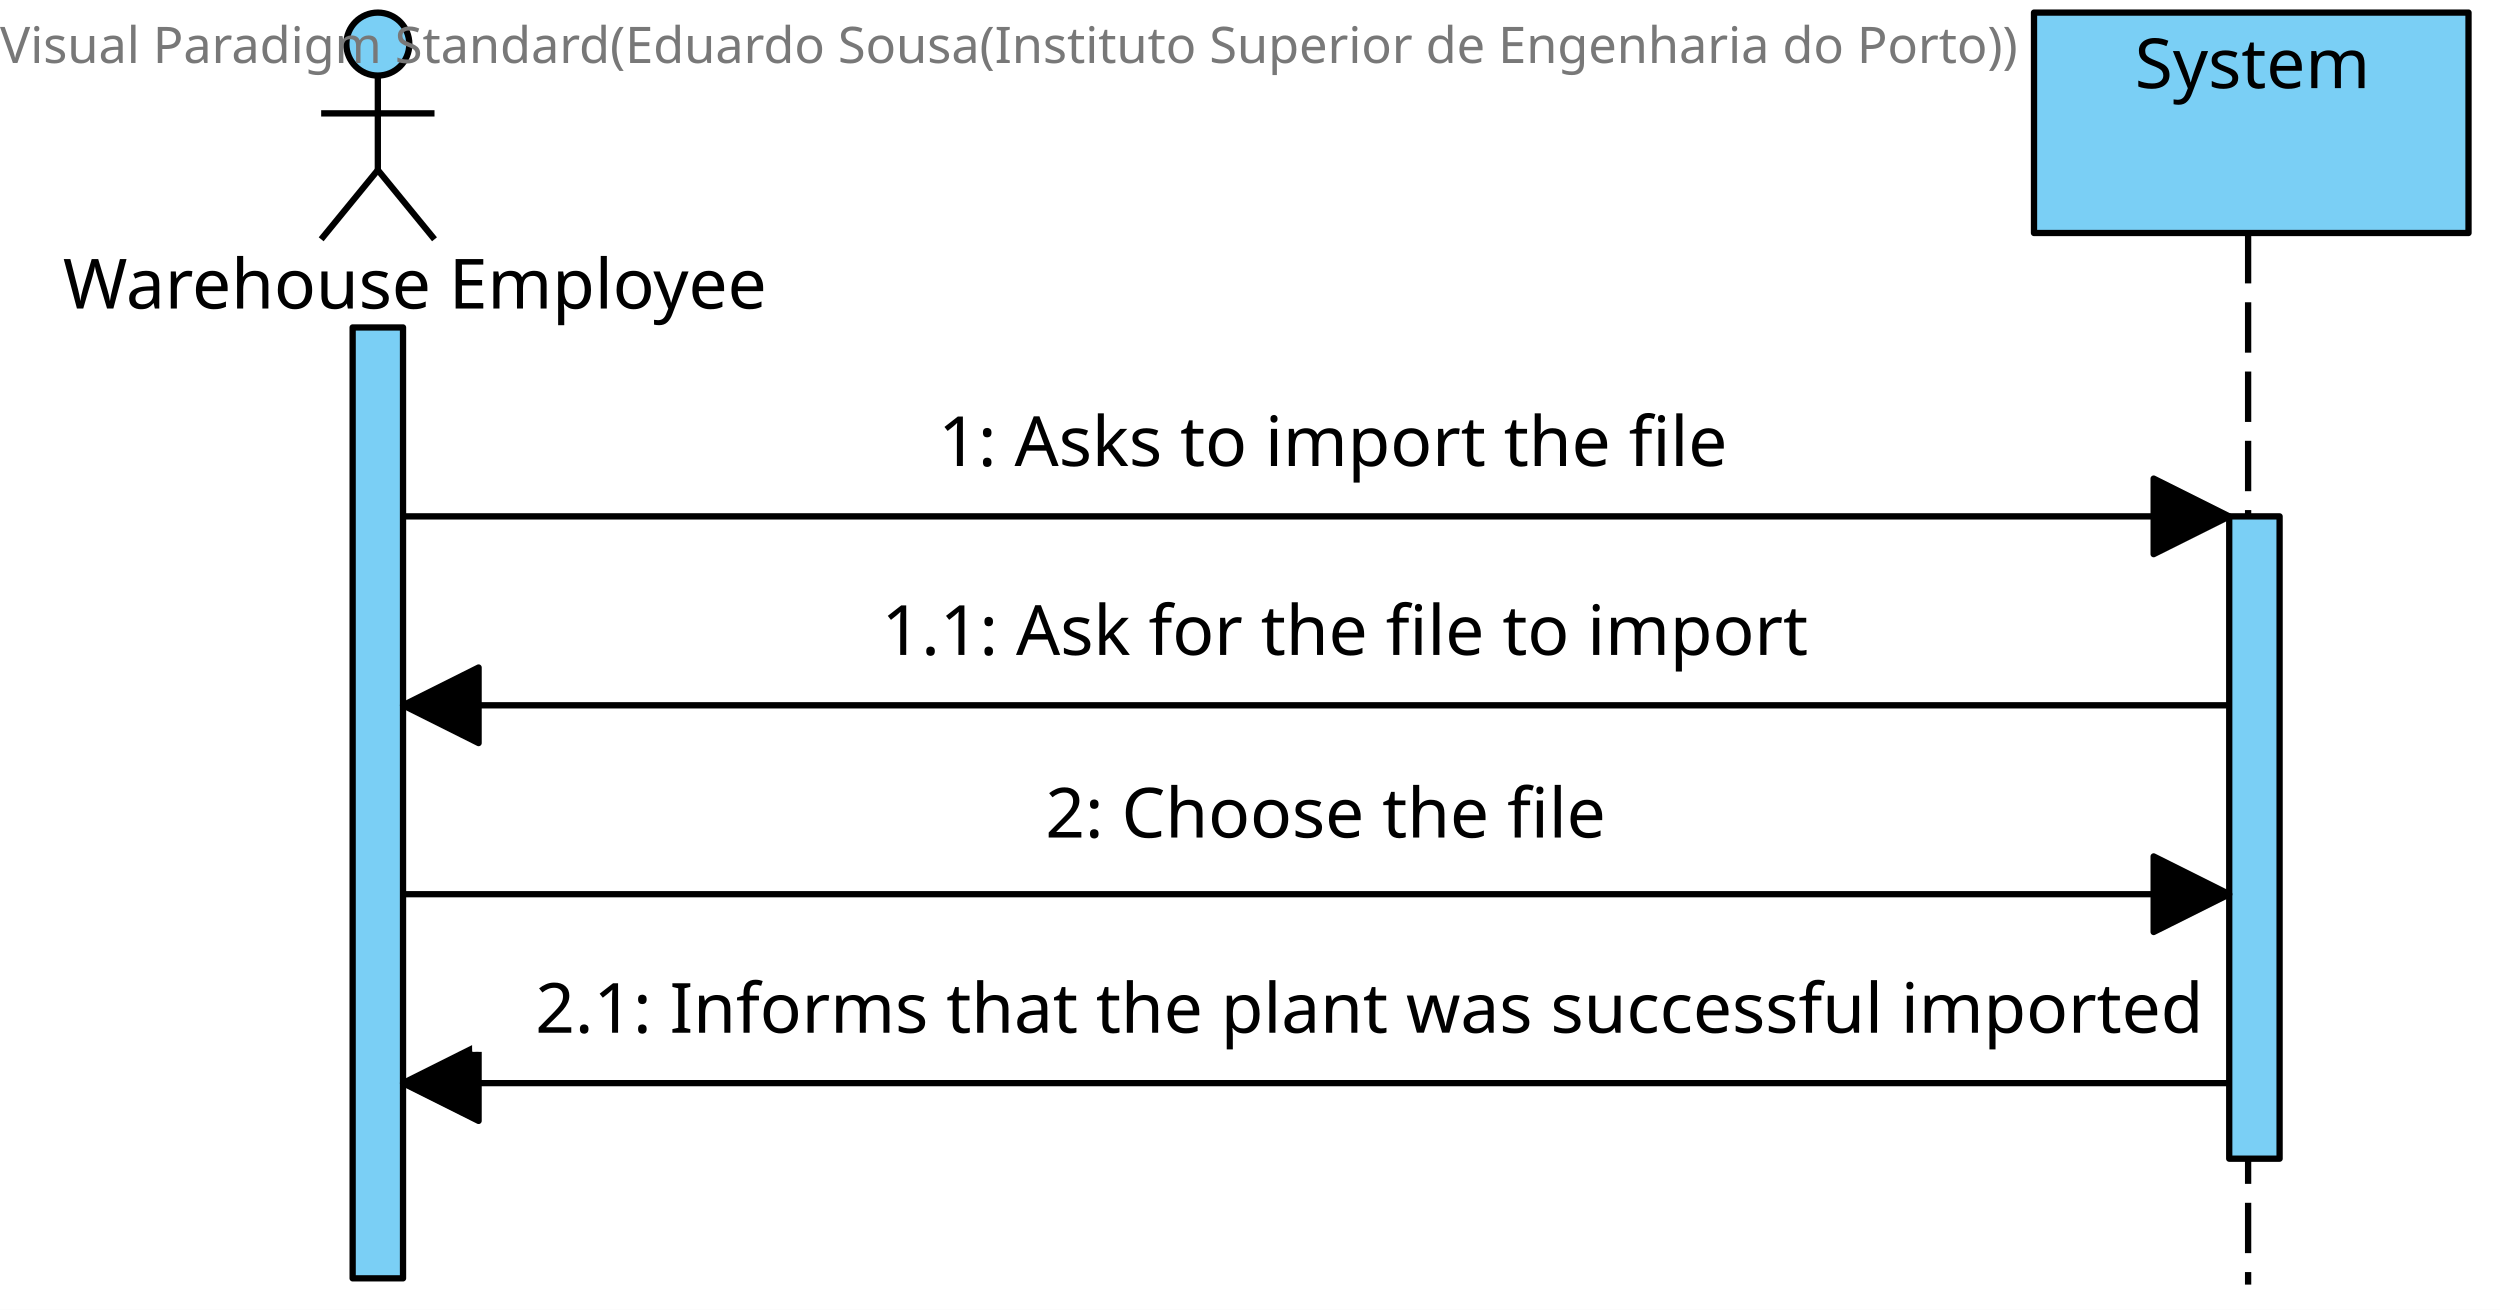
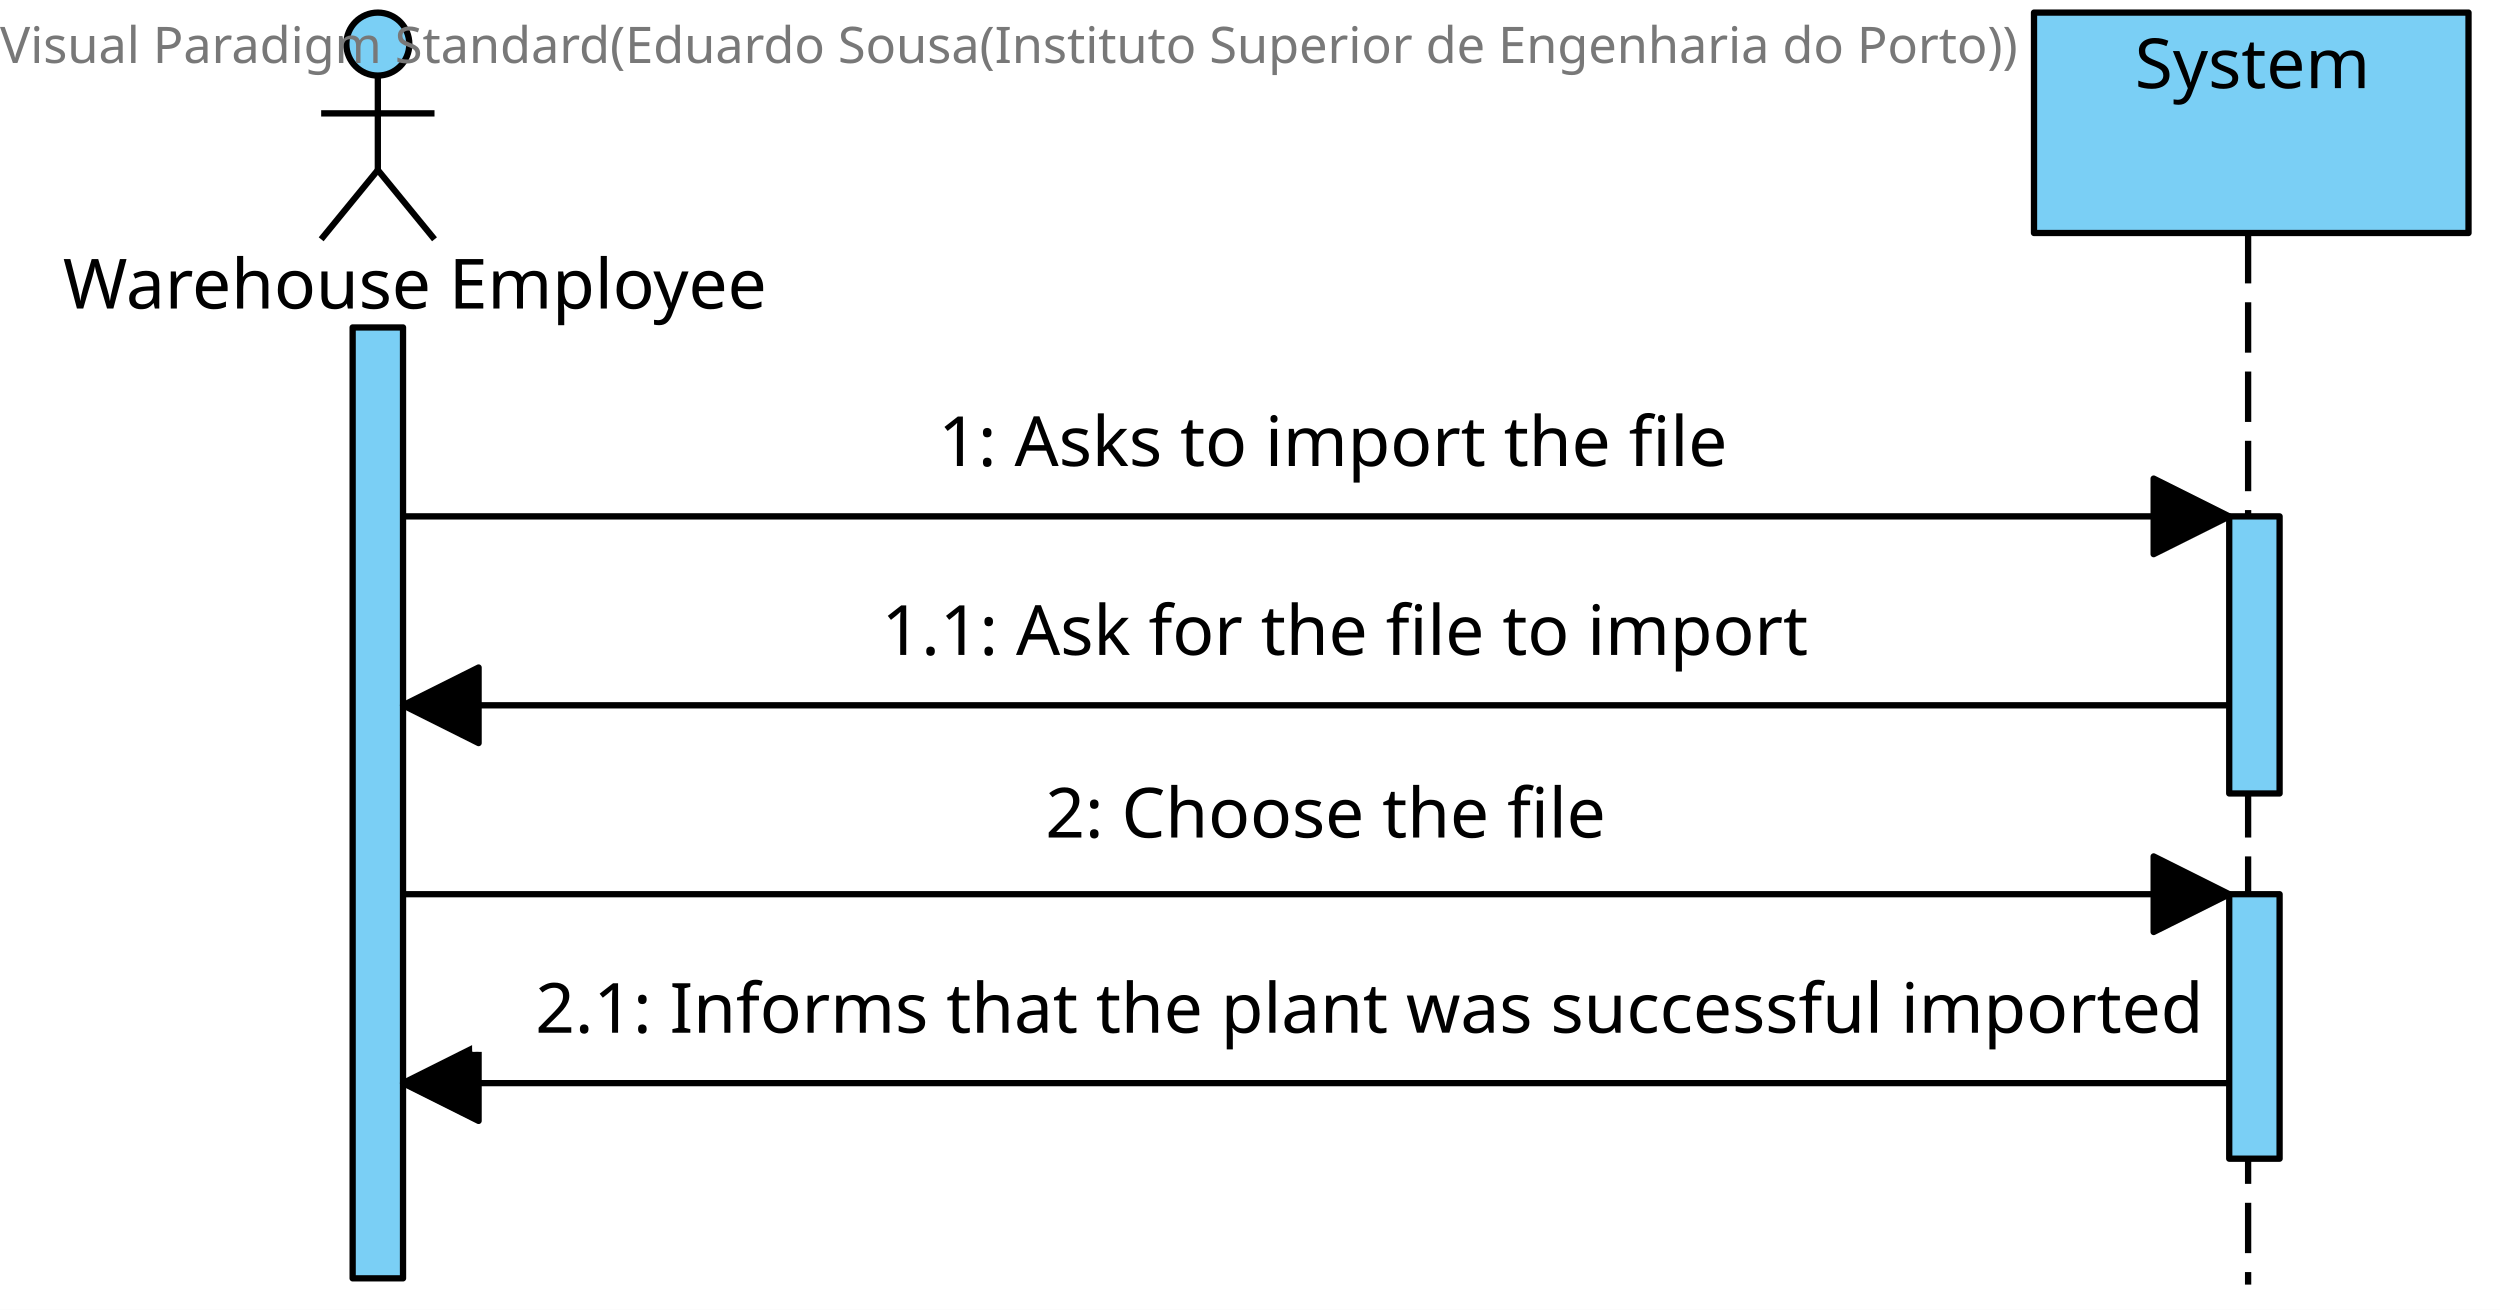
<svg xmlns="http://www.w3.org/2000/svg" fill-opacity="0" color-rendering="auto" color-interpolation="auto" text-rendering="auto" stroke="rgb(0,0,0)" stroke-linecap="square" width="397" stroke-miterlimit="10" shape-rendering="auto" stroke-opacity="0" fill="rgb(0,0,0)" stroke-dasharray="none" font-weight="normal" stroke-width="1" height="208" font-family="'Dialog'" font-style="normal" stroke-linejoin="miter" font-size="12px" stroke-dashoffset="0" image-rendering="auto">
  <defs id="genericDefs" />
  <g>
    <defs id="defs1">
      <clipPath clipPathUnits="userSpaceOnUse" id="clipPath1">
        <path d="M-7 -7 L71 -7 L71 213 L-7 213 L-7 -7 Z" />
      </clipPath>
      <clipPath clipPathUnits="userSpaceOnUse" id="clipPath2">
        <path d="M-7 -7 L81 -7 L81 213 L-7 213 L-7 -7 Z" />
      </clipPath>
      <clipPath clipPathUnits="userSpaceOnUse" id="clipPath3">
-         <path d="M-7 -7 L19 -7 L19 113 L-7 113 L-7 -7 Z" />
+         <path d="M-7 -7 L19 -7 L19 55 L-7 55 L-7 -7 Z" />
      </clipPath>
      <clipPath clipPathUnits="userSpaceOnUse" id="clipPath4">
-         <path d="M-70 -15 L140 -15 L140 30 L-70 30 L-70 -15 Z" />
+         <path d="M-7 -7 L19 -7 L19 53 L-7 53 L-7 -7 Z" />
      </clipPath>
      <clipPath clipPathUnits="userSpaceOnUse" id="clipPath5">
        <path d="M-129 -15 L258 -15 L258 30 L-129 30 L-129 -15 Z" />
      </clipPath>
      <clipPath clipPathUnits="userSpaceOnUse" id="clipPath6">
+         <path d="M-70 -15 L140 -15 L140 30 L-70 30 L-70 -15 Z" />
+       </clipPath>
+       <clipPath clipPathUnits="userSpaceOnUse" id="clipPath7">
        <path d="M0 0 L394 0 L394 104 L0 104 L0 0 Z" />
      </clipPath>
-       <clipPath clipPathUnits="userSpaceOnUse" id="clipPath7">
+       <clipPath clipPathUnits="userSpaceOnUse" id="clipPath8">
        <path d="M264 30 L264 45 L126 45 L126 30 ZM273 60 L273 75 L116 75 L116 60 ZM0 0 L0 5 L115 5 L115 20 L0 20 L0 104 L142 104 L142 89 L248 89 L248 104 L394 104 L394 0 Z" />
      </clipPath>
-       <clipPath clipPathUnits="userSpaceOnUse" id="clipPath8">
+       <clipPath clipPathUnits="userSpaceOnUse" id="clipPath9">
        <path d="M273 30 L273 45 L116 45 L116 30 ZM248 59 L248 74 L142 74 L142 59 ZM0 0 L0 104 L61 104 L61 90 L329 90 L329 104 L394 104 L394 0 L264 0 L264 15 L126 15 L126 0 Z" />
      </clipPath>
-       <clipPath clipPathUnits="userSpaceOnUse" id="clipPath9">
+       <clipPath clipPathUnits="userSpaceOnUse" id="clipPath10">
        <path d="M248 29 L248 44 L142 44 L142 29 ZM329 60 L329 75 L61 75 L61 60 ZM0 0 L0 104 L394 104 L394 0 L273 0 L273 15 L116 15 L116 0 Z" />
      </clipPath>
-       <clipPath clipPathUnits="userSpaceOnUse" id="clipPath10">
+       <clipPath clipPathUnits="userSpaceOnUse" id="clipPath11">
        <path d="M329 30 L329 45 L61 45 L61 30 ZM0 0 L0 104 L394 104 L394 0 L248 0 L248 14 L142 14 L142 0 Z" />
      </clipPath>
-       <clipPath clipPathUnits="userSpaceOnUse" id="clipPath11">
+       <clipPath clipPathUnits="userSpaceOnUse" id="clipPath12">
        <path d="M-268 -15 L536 -15 L536 30 L-268 30 L-268 -15 Z" />
      </clipPath>
-       <clipPath clipPathUnits="userSpaceOnUse" id="clipPath12">
+       <clipPath clipPathUnits="userSpaceOnUse" id="clipPath13">
        <path d="M-106 -15 L212 -15 L212 30 L-106 30 L-106 -15 Z" />
      </clipPath>
-       <clipPath clipPathUnits="userSpaceOnUse" id="clipPath13">
+       <clipPath clipPathUnits="userSpaceOnUse" id="clipPath14">
        <path d="M-157 -15 L314 -15 L314 30 L-157 30 L-157 -15 Z" />
      </clipPath>
-       <clipPath clipPathUnits="userSpaceOnUse" id="clipPath14">
+       <clipPath clipPathUnits="userSpaceOnUse" id="clipPath15">
        <path d="M-138 -15 L276 -15 L276 30 L-138 30 L-138 -15 Z" />
      </clipPath>
    </defs>
    <g fill="white" text-rendering="geometricPrecision" fill-opacity="1" stroke-opacity="1" stroke="white">
      <rect x="0" width="397" height="208" y="0" stroke="none" />
    </g>
    <g font-size="11px" transform="translate(30,2)" fill-opacity="1" fill="rgb(122,207,245)" text-rendering="geometricPrecision" image-rendering="optimizeQuality" font-family="sans-serif" stroke="rgb(122,207,245)" stroke-opacity="1">
      <circle r="5" clip-path="url(#clipPath1)" cx="30" cy="5" stroke="none" />
      <rect x="26" width="8" height="151" y="50" clip-path="url(#clipPath1)" stroke="none" />
    </g>
    <g stroke-linecap="butt" font-size="11px" transform="translate(30,2)" fill-opacity="1" fill="black" text-rendering="geometricPrecision" image-rendering="optimizeQuality" font-family="sans-serif" stroke-linejoin="round" stroke="black" stroke-opacity="1" stroke-miterlimit="0">
      <circle fill="none" r="5" clip-path="url(#clipPath1)" cx="30" cy="5" />
      <rect fill="none" x="26" width="8" height="151" y="50" clip-path="url(#clipPath1)" />
      <line y2="25" fill="none" x1="30" clip-path="url(#clipPath1)" x2="30" y1="10" />
      <line y2="36" fill="none" x1="30" clip-path="url(#clipPath1)" x2="21" y1="25" />
      <line y2="36" fill="none" x1="30" clip-path="url(#clipPath1)" x2="39" y1="25" />
      <line y2="16" fill="none" x1="21" clip-path="url(#clipPath1)" x2="39" y1="16" />
    </g>
    <g font-size="11px" transform="translate(323,2)" fill-opacity="1" fill="rgb(122,207,245)" text-rendering="geometricPrecision" image-rendering="optimizeQuality" font-family="sans-serif" stroke="rgb(122,207,245)" stroke-opacity="1">
      <rect x="0" width="69" height="35" y="0" clip-path="url(#clipPath2)" stroke="none" />
    </g>
    <g stroke-linecap="butt" font-size="11px" transform="translate(323,2)" fill-opacity="1" fill="black" text-rendering="geometricPrecision" image-rendering="optimizeQuality" font-family="sans-serif" stroke-linejoin="round" stroke="black" stroke-opacity="1" stroke-miterlimit="0">
      <rect fill="none" x="0" width="69" height="35" y="0" clip-path="url(#clipPath2)" />
      <line clip-path="url(#clipPath2)" fill="none" x1="34" x2="34" y1="35" y2="202" stroke-linejoin="bevel" stroke-dasharray="8,3" />
    </g>
    <g font-size="11px" transform="translate(354,82)" fill-opacity="1" fill="rgb(122,207,245)" text-rendering="geometricPrecision" image-rendering="optimizeQuality" font-family="sans-serif" stroke="rgb(122,207,245)" stroke-opacity="1">
-       <rect x="0" width="8" height="102" y="0" clip-path="url(#clipPath3)" stroke="none" />
+       <rect x="0" width="8" height="44" y="0" clip-path="url(#clipPath3)" stroke="none" />
    </g>
    <g stroke-linecap="butt" font-size="11px" transform="translate(354,82)" fill-opacity="1" fill="black" text-rendering="geometricPrecision" image-rendering="optimizeQuality" font-family="sans-serif" stroke-linejoin="round" stroke="black" stroke-opacity="1" stroke-miterlimit="0">
-       <rect fill="none" x="0" width="8" height="102" y="0" clip-path="url(#clipPath3)" />
+       <rect fill="none" x="0" width="8" height="44" y="0" clip-path="url(#clipPath3)" />
    </g>
-     <g font-size="11px" transform="translate(323,2)" fill-opacity="1" fill="black" text-rendering="geometricPrecision" image-rendering="optimizeQuality" font-family="sans-serif" stroke="black" stroke-opacity="1">
-       <text x="16" xml:space="preserve" y="12" clip-path="url(#clipPath4)" stroke="none">System</text>
+     <g font-size="11px" transform="translate(354,142)" fill-opacity="1" fill="rgb(122,207,245)" text-rendering="geometricPrecision" image-rendering="optimizeQuality" font-family="sans-serif" stroke="rgb(122,207,245)" stroke-opacity="1">
+       <rect x="0" width="8" height="42" y="0" clip-path="url(#clipPath4)" stroke="none" />
+     </g>
+     <g stroke-linecap="butt" font-size="11px" transform="translate(354,142)" fill-opacity="1" fill="black" text-rendering="geometricPrecision" image-rendering="optimizeQuality" font-family="sans-serif" stroke-linejoin="round" stroke="black" stroke-opacity="1" stroke-miterlimit="0">
+       <rect fill="none" x="0" width="8" height="42" y="0" clip-path="url(#clipPath4)" />
    </g>
    <g font-size="11px" transform="translate(0,37)" fill-opacity="1" fill="black" text-rendering="geometricPrecision" image-rendering="optimizeQuality" font-family="sans-serif" stroke="black" stroke-opacity="1">
      <text x="10" xml:space="preserve" y="12" clip-path="url(#clipPath5)" stroke="none">Warehouse Employee</text>
    </g>
+     <g font-size="11px" transform="translate(323,2)" fill-opacity="1" fill="black" text-rendering="geometricPrecision" image-rendering="optimizeQuality" font-family="sans-serif" stroke="black" stroke-opacity="1">
+       <text x="16" xml:space="preserve" y="12" clip-path="url(#clipPath6)" stroke="none">System</text>
+     </g>
    <g stroke-linecap="butt" font-size="11px" transform="translate(14,32)" fill-opacity="1" fill="black" text-rendering="geometricPrecision" image-rendering="optimizeQuality" font-family="sans-serif" stroke-linejoin="round" stroke="black" stroke-opacity="1">
-       <line y2="50" fill="none" x1="50" clip-path="url(#clipPath7)" x2="340" y1="50" />
-       <polygon points=" 340 50 328 44 328 56" clip-path="url(#clipPath7)" stroke="none" />
-       <polygon fill="none" points=" 340 50 328 44 328 56" clip-path="url(#clipPath7)" />
+       <line y2="50" fill="none" x1="50" clip-path="url(#clipPath8)" x2="340" y1="50" />
+       <polygon points=" 340 50 328 44 328 56" clip-path="url(#clipPath8)" stroke="none" />
+       <polygon fill="none" points=" 340 50 328 44 328 56" clip-path="url(#clipPath8)" />
    </g>
    <g stroke-linecap="butt" font-size="11px" transform="translate(14,62)" fill-opacity="1" fill="black" text-rendering="geometricPrecision" image-rendering="optimizeQuality" font-family="sans-serif" stroke-linejoin="round" stroke="black" stroke-opacity="1">
-       <line y2="50" fill="none" x1="340" clip-path="url(#clipPath8)" x2="50" y1="50" />
-       <polygon points=" 50 50 62 56 62 44" clip-path="url(#clipPath8)" stroke="none" />
-       <polygon fill="none" points=" 50 50 62 56 62 44" clip-path="url(#clipPath8)" />
+       <line y2="50" fill="none" x1="340" clip-path="url(#clipPath9)" x2="50" y1="50" />
+       <polygon points=" 50 50 62 56 62 44" clip-path="url(#clipPath9)" stroke="none" />
+       <polygon fill="none" points=" 50 50 62 56 62 44" clip-path="url(#clipPath9)" />
    </g>
    <g stroke-linecap="butt" font-size="11px" transform="translate(14,92)" fill-opacity="1" fill="black" text-rendering="geometricPrecision" image-rendering="optimizeQuality" font-family="sans-serif" stroke-linejoin="round" stroke="black" stroke-opacity="1">
-       <line y2="50" fill="none" x1="50" clip-path="url(#clipPath9)" x2="340" y1="50" />
-       <polygon points=" 340 50 328 44 328 56" clip-path="url(#clipPath9)" stroke="none" />
-       <polygon fill="none" points=" 340 50 328 44 328 56" clip-path="url(#clipPath9)" />
+       <line y2="50" fill="none" x1="50" clip-path="url(#clipPath10)" x2="340" y1="50" />
+       <polygon points=" 340 50 328 44 328 56" clip-path="url(#clipPath10)" stroke="none" />
+       <polygon fill="none" points=" 340 50 328 44 328 56" clip-path="url(#clipPath10)" />
    </g>
    <g stroke-linecap="butt" font-size="11px" transform="translate(14,122)" fill-opacity="1" fill="black" text-rendering="geometricPrecision" image-rendering="optimizeQuality" font-family="sans-serif" stroke-linejoin="round" stroke="black" stroke-opacity="1">
-       <line y2="50" fill="none" x1="340" clip-path="url(#clipPath10)" x2="50" y1="50" />
-       <polygon points=" 50 50 62 56 62 44" clip-path="url(#clipPath10)" stroke="none" />
-       <polygon fill="none" points=" 50 50 62 56 62 44" clip-path="url(#clipPath10)" />
+       <line y2="50" fill="none" x1="340" clip-path="url(#clipPath11)" x2="50" y1="50" />
+       <polygon points=" 50 50 62 56 62 44" clip-path="url(#clipPath11)" stroke="none" />
+       <polygon fill="none" points=" 50 50 62 56 62 44" clip-path="url(#clipPath11)" />
    </g>
    <g font-size="11px" transform="translate(75,152)" fill-opacity="1" fill="white" text-rendering="geometricPrecision" image-rendering="optimizeQuality" font-family="sans-serif" stroke="white" stroke-opacity="1">
-       <rect x="0" width="268" height="15" y="0" clip-path="url(#clipPath11)" stroke="none" />
-       <text fill="black" x="10" xml:space="preserve" y="12" clip-path="url(#clipPath11)" stroke="none">2.1: Informs that the plant was successful imported</text>
+       <rect x="0" width="268" height="15" y="0" clip-path="url(#clipPath12)" stroke="none" />
+       <text fill="black" x="10" xml:space="preserve" y="12" clip-path="url(#clipPath12)" stroke="none">2.1: Informs that the plant was successful imported</text>
    </g>
    <g font-size="11px" transform="translate(156,121)" fill-opacity="1" fill="white" text-rendering="geometricPrecision" image-rendering="optimizeQuality" font-family="sans-serif" stroke="white" stroke-opacity="1">
-       <rect x="0" width="106" height="15" y="0" clip-path="url(#clipPath12)" stroke="none" />
-       <text fill="black" x="10" xml:space="preserve" y="12" clip-path="url(#clipPath12)" stroke="none">2: Choose the file</text>
+       <rect x="0" width="106" height="15" y="0" clip-path="url(#clipPath13)" stroke="none" />
+       <text fill="black" x="10" xml:space="preserve" y="12" clip-path="url(#clipPath13)" stroke="none">2: Choose the file</text>
    </g>
    <g font-size="11px" transform="translate(130,92)" fill-opacity="1" fill="white" text-rendering="geometricPrecision" image-rendering="optimizeQuality" font-family="sans-serif" stroke="white" stroke-opacity="1">
-       <rect x="0" width="157" height="15" y="0" clip-path="url(#clipPath13)" stroke="none" />
-       <text fill="black" x="10" xml:space="preserve" y="12" clip-path="url(#clipPath13)" stroke="none">1.1: Ask for the file to import</text>
+       <rect x="0" width="157" height="15" y="0" clip-path="url(#clipPath14)" stroke="none" />
+       <text fill="black" x="10" xml:space="preserve" y="12" clip-path="url(#clipPath14)" stroke="none">1.1: Ask for the file to import</text>
    </g>
    <g font-size="11px" transform="translate(140,62)" fill-opacity="1" fill="white" text-rendering="geometricPrecision" image-rendering="optimizeQuality" font-family="sans-serif" stroke="white" stroke-opacity="1">
-       <rect x="0" width="138" height="15" y="0" clip-path="url(#clipPath14)" stroke="none" />
-       <text fill="black" x="9" xml:space="preserve" y="12" clip-path="url(#clipPath14)" stroke="none">1: Asks to import the file</text>
+       <rect x="0" width="138" height="15" y="0" clip-path="url(#clipPath15)" stroke="none" />
+       <text fill="black" x="9" xml:space="preserve" y="12" clip-path="url(#clipPath15)" stroke="none">1: Asks to import the file</text>
    </g>
    <g font-size="8px" fill-opacity="1" fill="rgb(120,120,120)" text-rendering="geometricPrecision" image-rendering="optimizeQuality" stroke="rgb(120,120,120)" stroke-opacity="1">
      <text x="0" xml:space="preserve" y="10" stroke="none">Visual Paradigm Standard(Eduardo Sousa(Instituto Superior de Engenharia do Porto))</text>
    </g>
  </g>
</svg>
